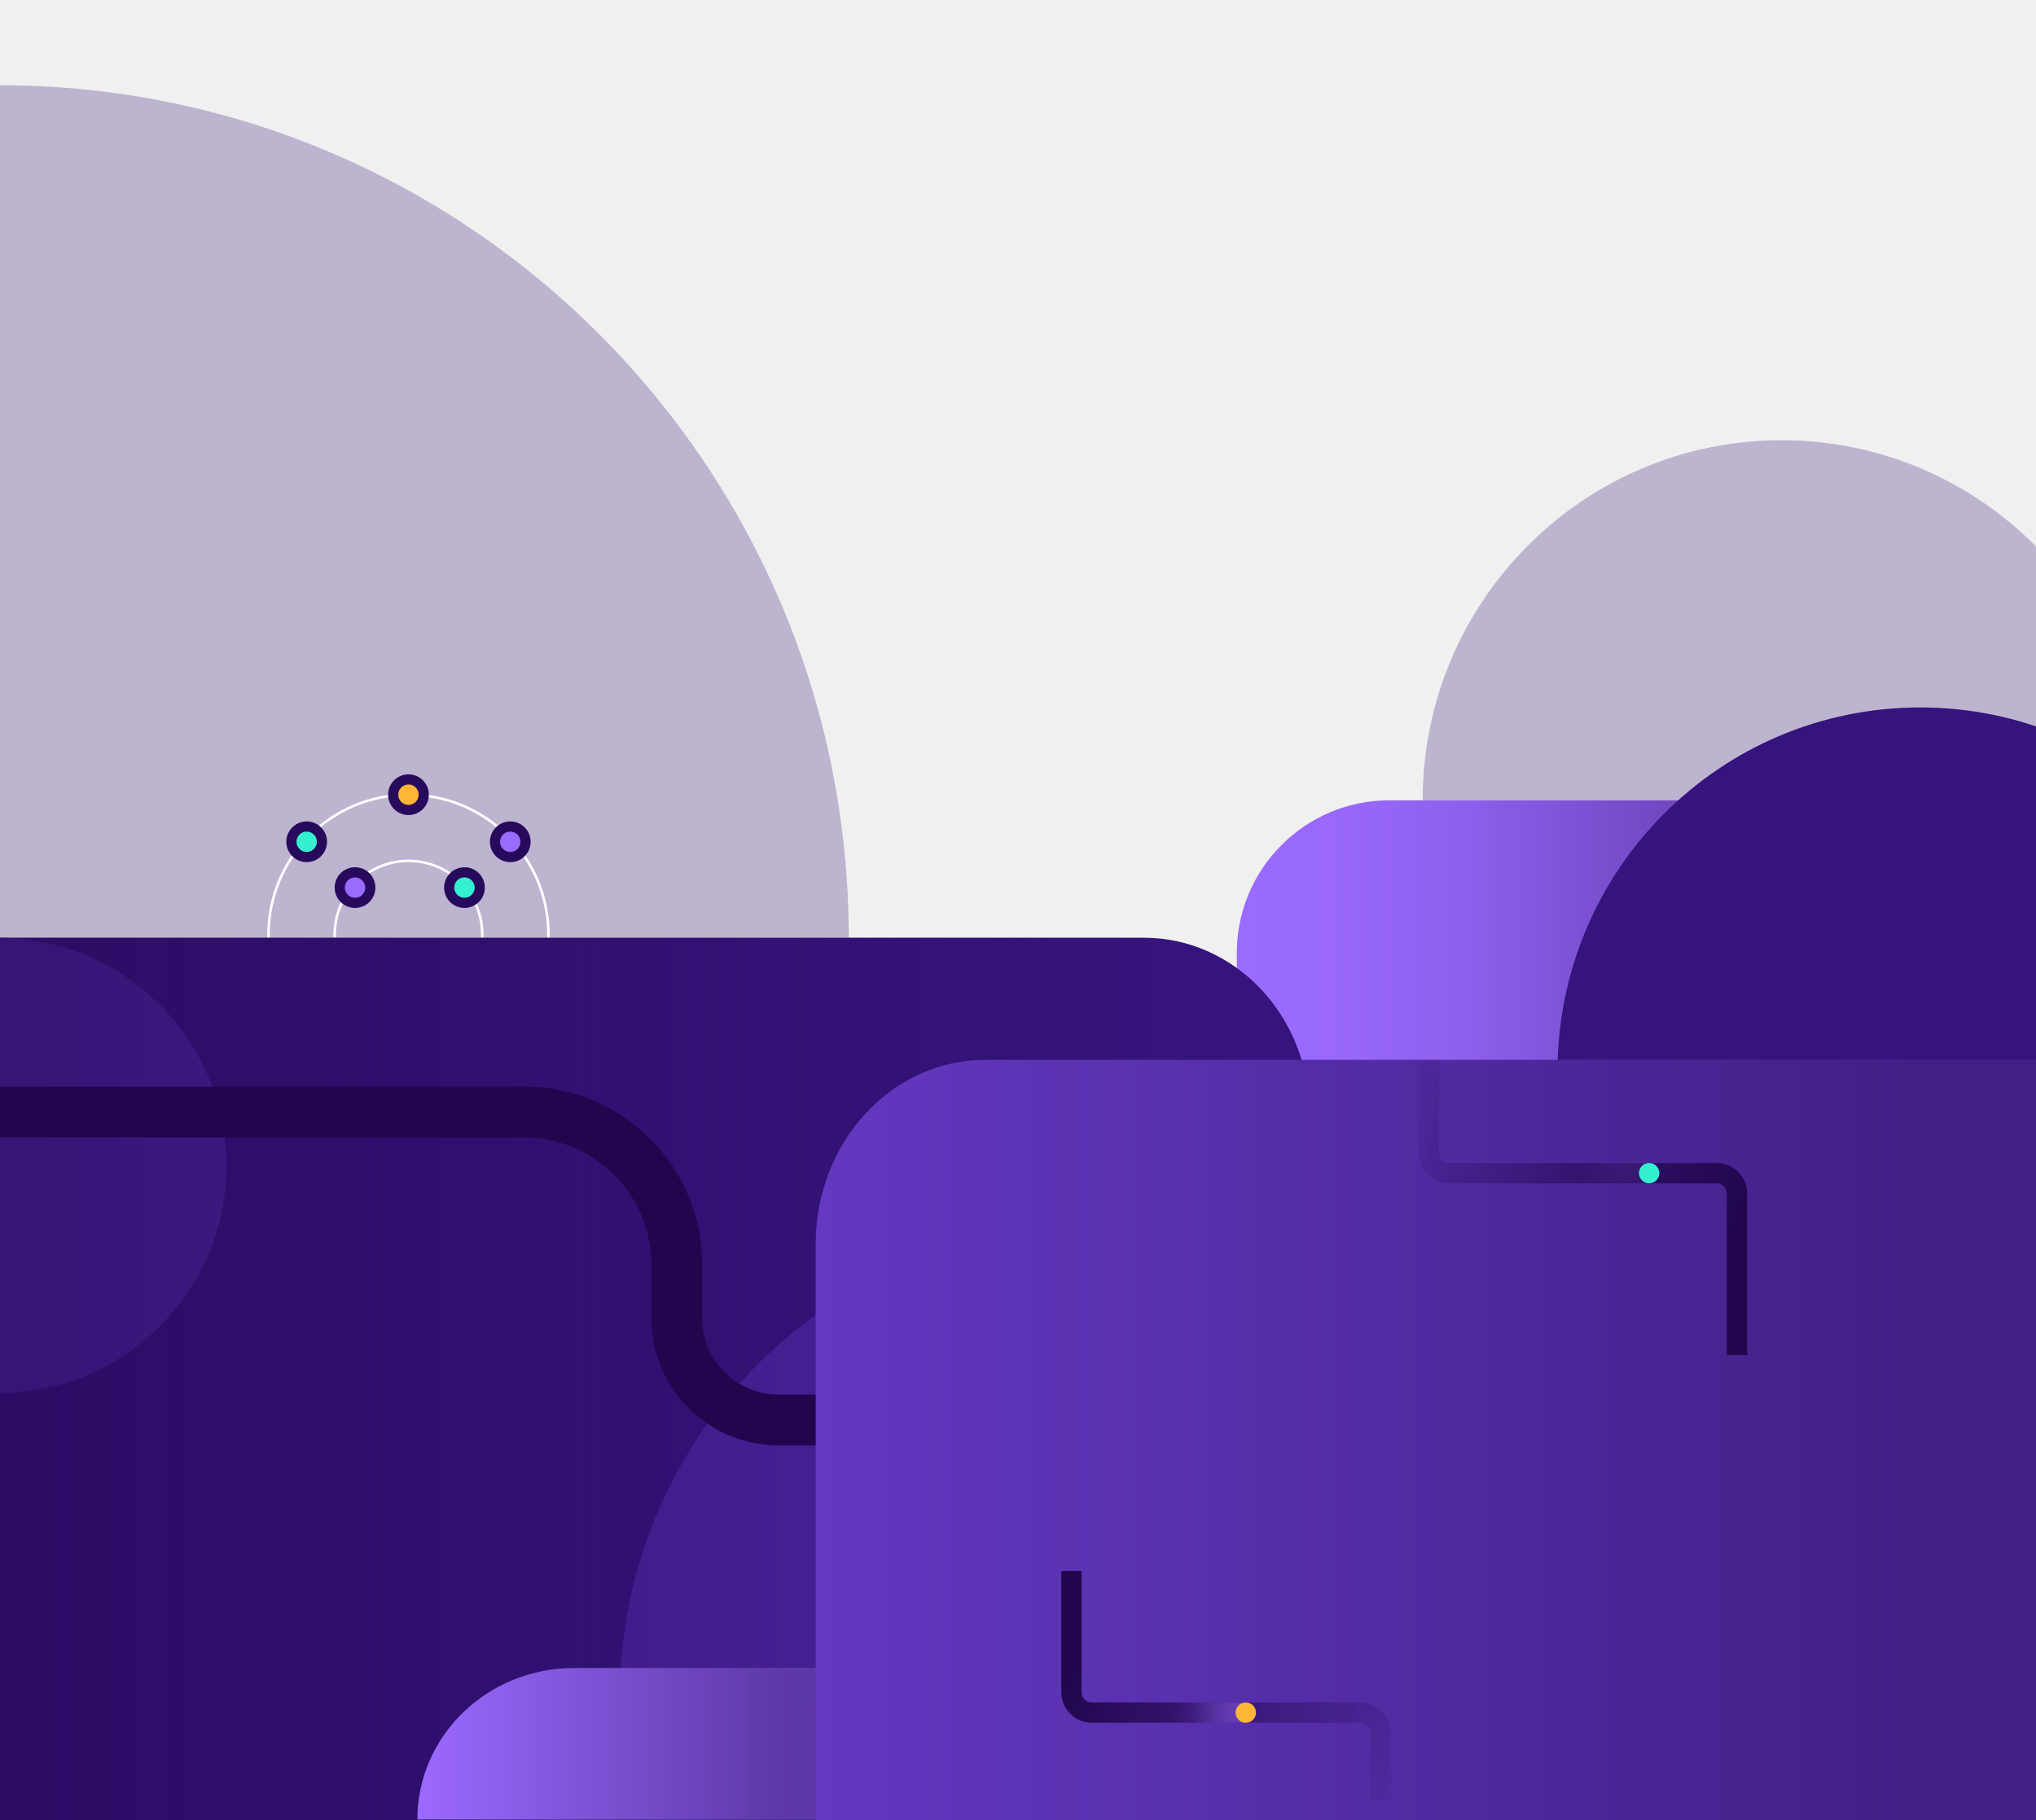
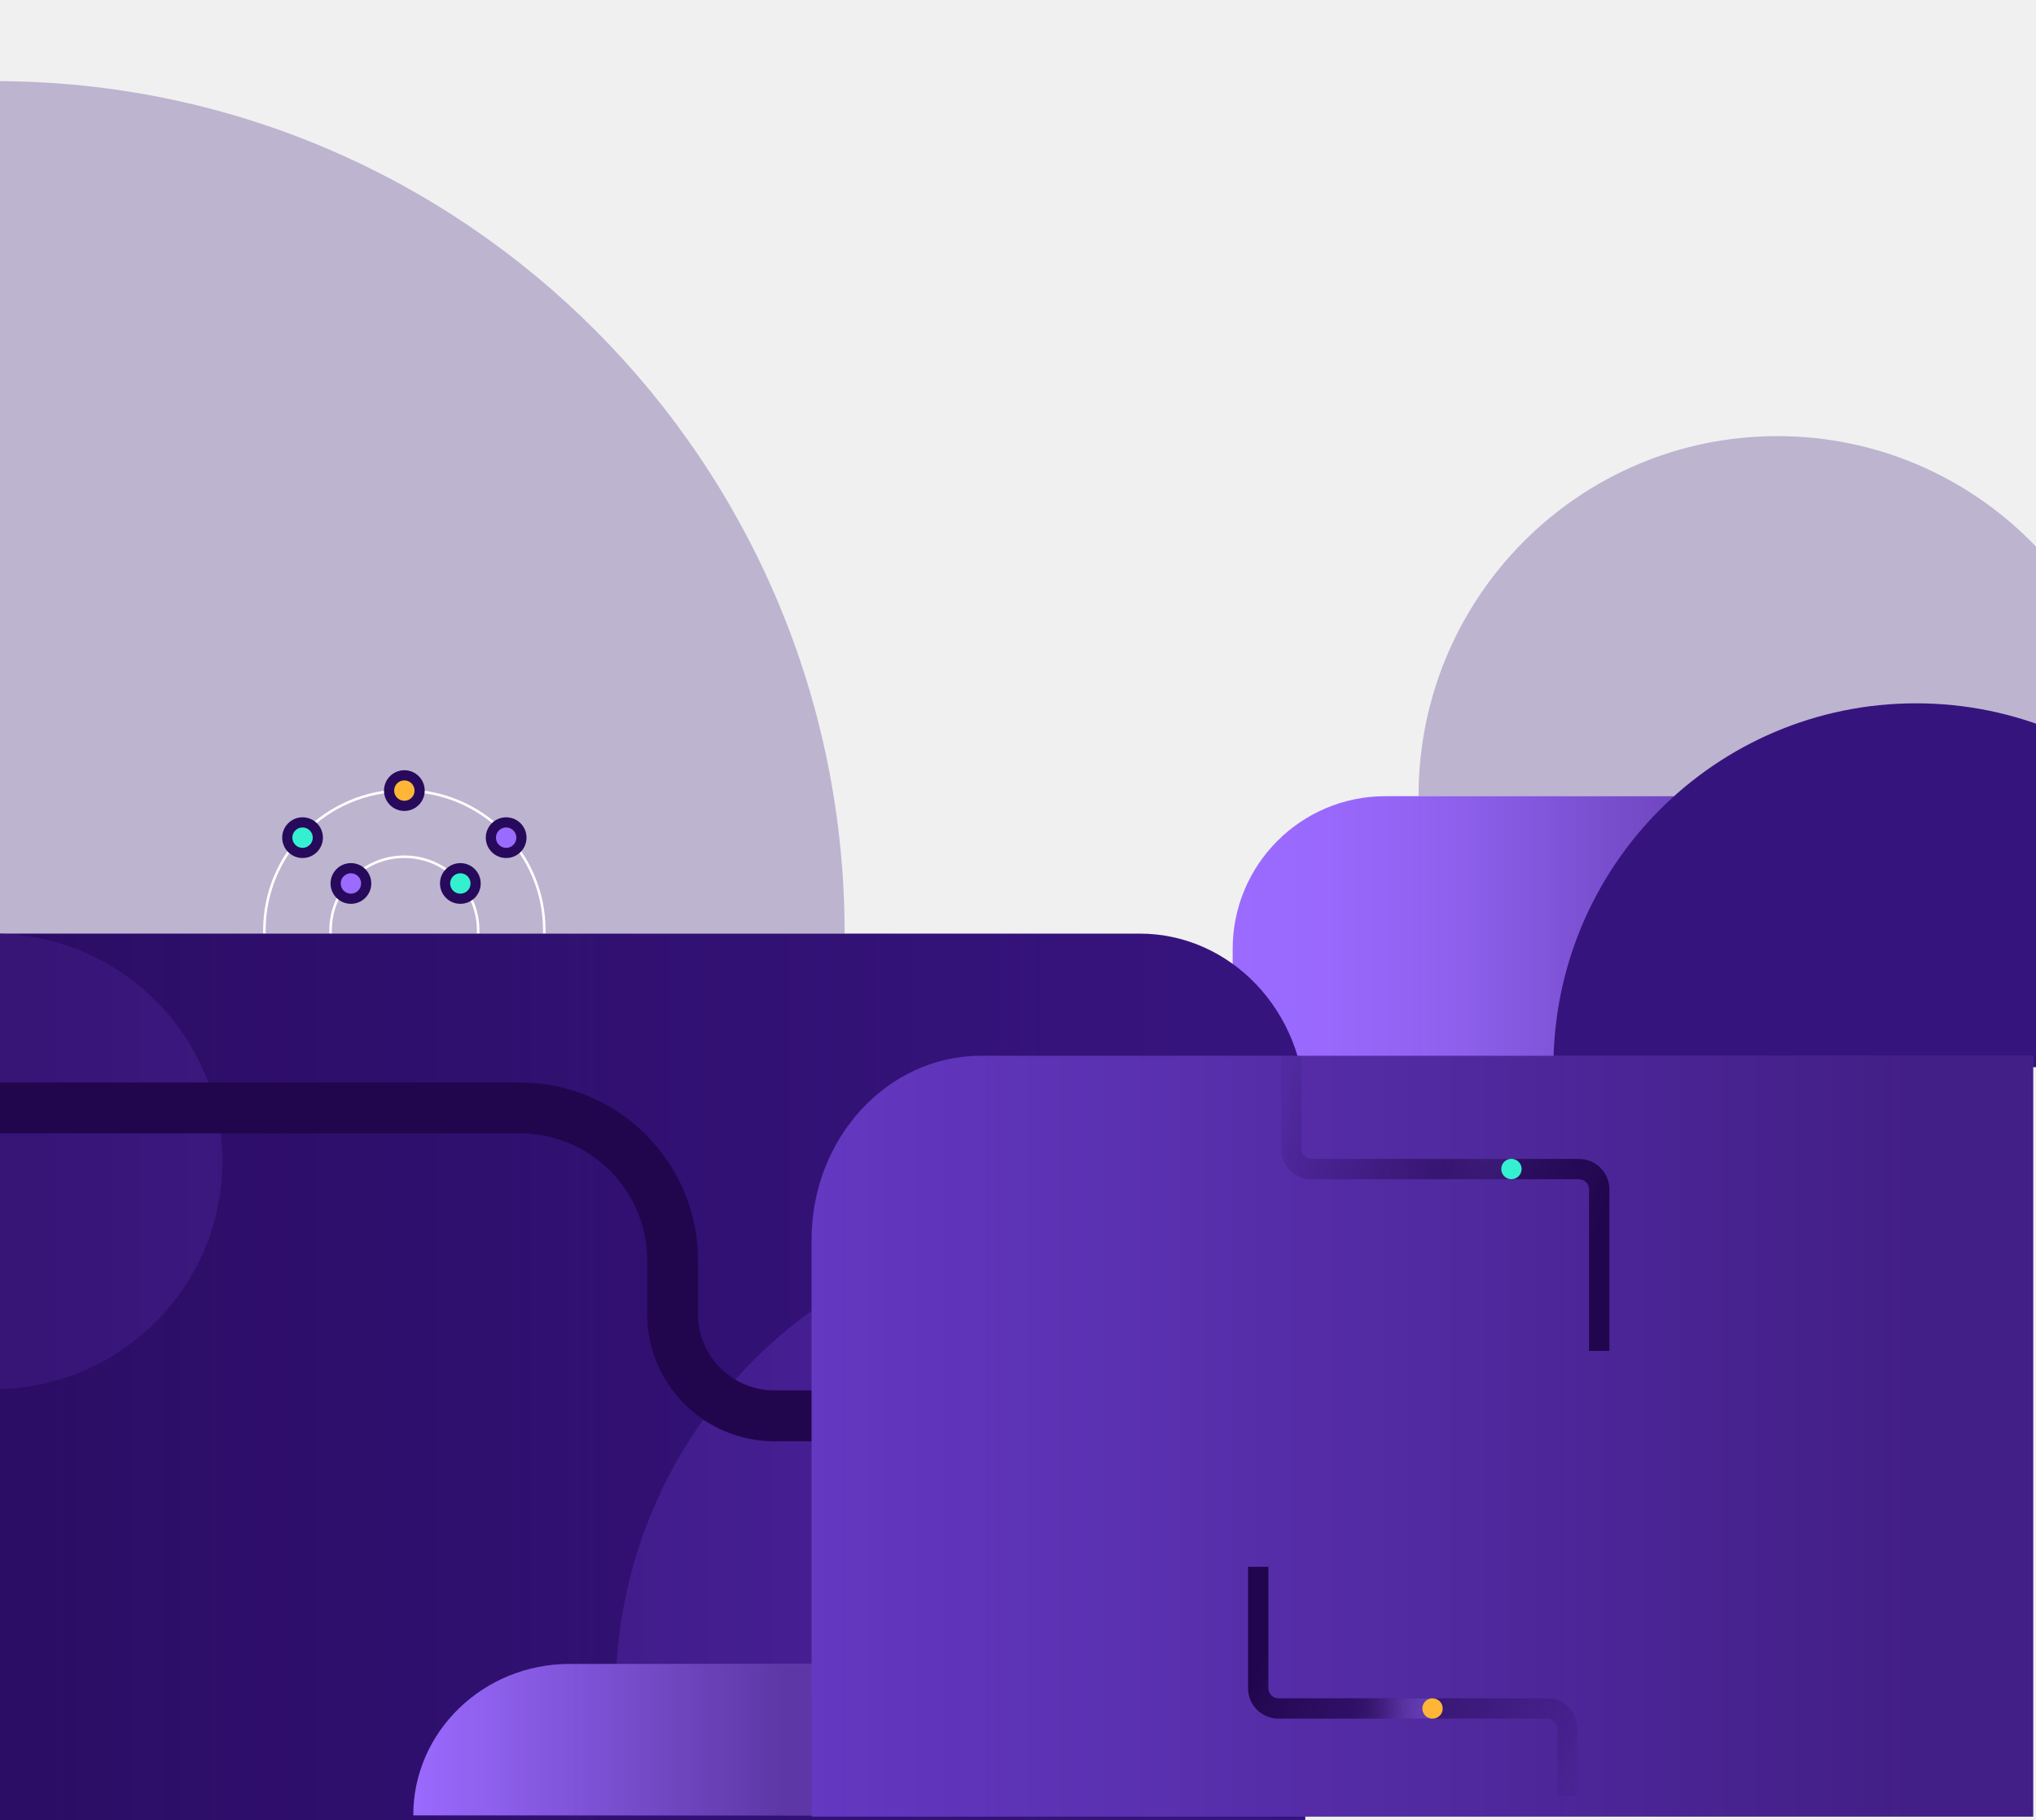
- <svg xmlns="http://www.w3.org/2000/svg" id="e03EPdRFSq91" viewBox="0 0 1600 1430" shape-rendering="geometricPrecision" text-rendering="geometricPrecision" style="background-color:#21064e">
+ <svg xmlns="http://www.w3.org/2000/svg" id="eJwYzkNQGSn1" viewBox="0 0 1600 1430" shape-rendering="geometricPrecision" text-rendering="geometricPrecision" style="background-color:#21064e">
  <defs>
-     <linearGradient id="e03EPdRFSq96-fill" x1="1444" y1="931.5" x2="891" y2="931.5" spreadMethod="pad" gradientUnits="userSpaceOnUse" gradientTransform="translate(0 0)">
-       <stop id="e03EPdRFSq96-fill-0" offset="0%" stop-color="#21064e" />
-       <stop id="e03EPdRFSq96-fill-1" offset="6.667%" stop-color="rgba(33,6,78,0.991)" />
-       <stop id="e03EPdRFSq96-fill-2" offset="13.333%" stop-color="rgba(33,6,78,0.964)" />
-       <stop id="e03EPdRFSq96-fill-3" offset="20%" stop-color="rgba(33,6,78,0.918)" />
-       <stop id="e03EPdRFSq96-fill-4" offset="26.667%" stop-color="rgba(33,6,78,0.853)" />
-       <stop id="e03EPdRFSq96-fill-5" offset="33.333%" stop-color="rgba(33,6,78,0.768)" />
-       <stop id="e03EPdRFSq96-fill-6" offset="40%" stop-color="rgba(33,6,78,0.668)" />
-       <stop id="e03EPdRFSq96-fill-7" offset="46.667%" stop-color="rgba(33,6,78,0.557)" />
-       <stop id="e03EPdRFSq96-fill-8" offset="53.333%" stop-color="rgba(33,6,78,0.443)" />
-       <stop id="e03EPdRFSq96-fill-9" offset="60%" stop-color="rgba(33,6,78,0.332)" />
-       <stop id="e03EPdRFSq96-fill-10" offset="66.667%" stop-color="rgba(33,6,78,0.232)" />
-       <stop id="e03EPdRFSq96-fill-11" offset="73.333%" stop-color="rgba(33,6,78,0.147)" />
-       <stop id="e03EPdRFSq96-fill-12" offset="80%" stop-color="rgba(33,6,78,0.082)" />
-       <stop id="e03EPdRFSq96-fill-13" offset="86.667%" stop-color="rgba(33,6,78,0.036)" />
-       <stop id="e03EPdRFSq96-fill-14" offset="93.333%" stop-color="rgba(33,6,78,0.01)" />
-       <stop id="e03EPdRFSq96-fill-15" offset="100%" stop-color="rgba(33,6,78,0)" />
+     <linearGradient id="eJwYzkNQGSn6-fill" x1="1444" y1="931.5" x2="891" y2="931.5" spreadMethod="pad" gradientUnits="userSpaceOnUse" gradientTransform="translate(0 0)">
+       <stop id="eJwYzkNQGSn6-fill-0" offset="0%" stop-color="#21064e" />
+       <stop id="eJwYzkNQGSn6-fill-1" offset="6.667%" stop-color="rgba(33,6,78,0.991)" />
+       <stop id="eJwYzkNQGSn6-fill-2" offset="13.333%" stop-color="rgba(33,6,78,0.964)" />
+       <stop id="eJwYzkNQGSn6-fill-3" offset="20%" stop-color="rgba(33,6,78,0.918)" />
+       <stop id="eJwYzkNQGSn6-fill-4" offset="26.667%" stop-color="rgba(33,6,78,0.853)" />
+       <stop id="eJwYzkNQGSn6-fill-5" offset="33.333%" stop-color="rgba(33,6,78,0.768)" />
+       <stop id="eJwYzkNQGSn6-fill-6" offset="40%" stop-color="rgba(33,6,78,0.668)" />
+       <stop id="eJwYzkNQGSn6-fill-7" offset="46.667%" stop-color="rgba(33,6,78,0.557)" />
+       <stop id="eJwYzkNQGSn6-fill-8" offset="53.333%" stop-color="rgba(33,6,78,0.443)" />
+       <stop id="eJwYzkNQGSn6-fill-9" offset="60%" stop-color="rgba(33,6,78,0.332)" />
+       <stop id="eJwYzkNQGSn6-fill-10" offset="66.667%" stop-color="rgba(33,6,78,0.232)" />
+       <stop id="eJwYzkNQGSn6-fill-11" offset="73.333%" stop-color="rgba(33,6,78,0.147)" />
+       <stop id="eJwYzkNQGSn6-fill-12" offset="80%" stop-color="rgba(33,6,78,0.082)" />
+       <stop id="eJwYzkNQGSn6-fill-13" offset="86.667%" stop-color="rgba(33,6,78,0.036)" />
+       <stop id="eJwYzkNQGSn6-fill-14" offset="93.333%" stop-color="rgba(33,6,78,0.01)" />
+       <stop id="eJwYzkNQGSn6-fill-15" offset="100%" stop-color="rgba(33,6,78,0)" />
    </linearGradient>
-     <linearGradient id="e03EPdRFSq930-fill" x1="3" y1="978.5" x2="952" y2="978.5" spreadMethod="pad" gradientUnits="userSpaceOnUse" gradientTransform="translate(0 0)">
-       <stop id="e03EPdRFSq930-fill-0" offset="0%" stop-color="#21064e" />
-       <stop id="e03EPdRFSq930-fill-1" offset="100%" stop-color="rgba(33,6,78,0)" />
+     <linearGradient id="eJwYzkNQGSn30-fill" x1="3" y1="978.5" x2="952" y2="978.5" spreadMethod="pad" gradientUnits="userSpaceOnUse" gradientTransform="translate(0 0)">
+       <stop id="eJwYzkNQGSn30-fill-0" offset="0%" stop-color="#21064e" />
+       <stop id="eJwYzkNQGSn30-fill-1" offset="100%" stop-color="rgba(33,6,78,0)" />
    </linearGradient>
-     <linearGradient id="e03EPdRFSq937-stroke" x1="-501.507" y1="923.3" x2="-352.003" y2="922.395" spreadMethod="pad" gradientUnits="userSpaceOnUse" gradientTransform="translate(0 0)">
-       <stop id="e03EPdRFSq937-stroke-0" offset="0%" stop-color="rgba(155,106,255,0)" />
-       <stop id="e03EPdRFSq937-stroke-1" offset="100%" stop-color="#9b6aff" />
+     <linearGradient id="eJwYzkNQGSn37-stroke" x1="-501.507" y1="923.3" x2="-352.003" y2="922.395" spreadMethod="pad" gradientUnits="userSpaceOnUse" gradientTransform="translate(0 0)">
+       <stop id="eJwYzkNQGSn37-stroke-0" offset="0%" stop-color="rgba(155,106,255,0)" />
+       <stop id="eJwYzkNQGSn37-stroke-1" offset="100%" stop-color="#9b6aff" />
    </linearGradient>
-     <linearGradient id="e03EPdRFSq940-fill" x1="1441" y1="1038" x2="576" y2="1038" spreadMethod="pad" gradientUnits="userSpaceOnUse" gradientTransform="translate(0 0)">
-       <stop id="e03EPdRFSq940-fill-0" offset="0%" stop-color="#21064e" />
-       <stop id="e03EPdRFSq940-fill-1" offset="100%" stop-color="rgba(33,6,78,0)" />
+     <linearGradient id="eJwYzkNQGSn40-fill" x1="1441" y1="1038" x2="576" y2="1038" spreadMethod="pad" gradientUnits="userSpaceOnUse" gradientTransform="translate(0 0)">
+       <stop id="eJwYzkNQGSn40-fill-0" offset="0%" stop-color="#21064e" />
+       <stop id="eJwYzkNQGSn40-fill-1" offset="100%" stop-color="rgba(33,6,78,0)" />
    </linearGradient>
-     <linearGradient id="e03EPdRFSq942-fill" x1="576" y1="1228.5" x2="283" y2="1228.5" spreadMethod="pad" gradientUnits="userSpaceOnUse" gradientTransform="translate(0 0)">
-       <stop id="e03EPdRFSq942-fill-0" offset="0%" stop-color="#21064e" />
-       <stop id="e03EPdRFSq942-fill-1" offset="100%" stop-color="rgba(33,6,78,0)" />
+     <linearGradient id="eJwYzkNQGSn42-fill" x1="576" y1="1228.5" x2="283" y2="1228.5" spreadMethod="pad" gradientUnits="userSpaceOnUse" gradientTransform="translate(0 0)">
+       <stop id="eJwYzkNQGSn42-fill-0" offset="0%" stop-color="#21064e" />
+       <stop id="eJwYzkNQGSn42-fill-1" offset="100%" stop-color="rgba(33,6,78,0)" />
    </linearGradient>
-     <linearGradient id="e03EPdRFSq944-stroke" x1="768.671" y1="1171" x2="1028.09" y2="1286.98" spreadMethod="pad" gradientUnits="userSpaceOnUse" gradientTransform="translate(0 0)">
-       <stop id="e03EPdRFSq944-stroke-0" offset="0%" stop-color="#21064e" />
-       <stop id="e03EPdRFSq944-stroke-1" offset="100%" stop-color="rgba(33,6,78,0)" />
+     <linearGradient id="eJwYzkNQGSn44-stroke" x1="768.671" y1="1171" x2="1028.09" y2="1286.98" spreadMethod="pad" gradientUnits="userSpaceOnUse" gradientTransform="translate(0 0)">
+       <stop id="eJwYzkNQGSn44-stroke-0" offset="0%" stop-color="#21064e" />
+       <stop id="eJwYzkNQGSn44-stroke-1" offset="100%" stop-color="rgba(33,6,78,0)" />
    </linearGradient>
-     <linearGradient id="e03EPdRFSq945-fill" x1="63" y1="6" x2="0" y2="6" spreadMethod="pad" gradientUnits="userSpaceOnUse" gradientTransform="translate(0 0)">
-       <stop id="e03EPdRFSq945-fill-0" offset="0%" stop-color="#9b6aff" />
-       <stop id="e03EPdRFSq945-fill-1" offset="6.667%" stop-color="rgba(155,106,255,0.991)" />
-       <stop id="e03EPdRFSq945-fill-2" offset="13.333%" stop-color="rgba(155,106,255,0.964)" />
-       <stop id="e03EPdRFSq945-fill-3" offset="20%" stop-color="rgba(155,106,255,0.918)" />
-       <stop id="e03EPdRFSq945-fill-4" offset="26.667%" stop-color="rgba(155,106,255,0.853)" />
-       <stop id="e03EPdRFSq945-fill-5" offset="33.333%" stop-color="rgba(155,106,255,0.768)" />
-       <stop id="e03EPdRFSq945-fill-6" offset="40%" stop-color="rgba(155,106,255,0.668)" />
-       <stop id="e03EPdRFSq945-fill-7" offset="46.667%" stop-color="rgba(155,106,255,0.557)" />
-       <stop id="e03EPdRFSq945-fill-8" offset="53.333%" stop-color="rgba(155,106,255,0.443)" />
-       <stop id="e03EPdRFSq945-fill-9" offset="60%" stop-color="rgba(155,106,255,0.332)" />
-       <stop id="e03EPdRFSq945-fill-10" offset="66.667%" stop-color="rgba(155,106,255,0.232)" />
-       <stop id="e03EPdRFSq945-fill-11" offset="73.333%" stop-color="rgba(155,106,255,0.147)" />
-       <stop id="e03EPdRFSq945-fill-12" offset="80%" stop-color="rgba(155,106,255,0.082)" />
-       <stop id="e03EPdRFSq945-fill-13" offset="86.667%" stop-color="rgba(155,106,255,0.036)" />
-       <stop id="e03EPdRFSq945-fill-14" offset="93.333%" stop-color="rgba(155,106,255,0.01)" />
-       <stop id="e03EPdRFSq945-fill-15" offset="100%" stop-color="rgba(155,106,255,0)" />
+     <linearGradient id="eJwYzkNQGSn45-fill" x1="63" y1="6" x2="0" y2="6" spreadMethod="pad" gradientUnits="userSpaceOnUse" gradientTransform="translate(0 0)">
+       <stop id="eJwYzkNQGSn45-fill-0" offset="0%" stop-color="#9b6aff" />
+       <stop id="eJwYzkNQGSn45-fill-1" offset="6.667%" stop-color="rgba(155,106,255,0.991)" />
+       <stop id="eJwYzkNQGSn45-fill-2" offset="13.333%" stop-color="rgba(155,106,255,0.964)" />
+       <stop id="eJwYzkNQGSn45-fill-3" offset="20%" stop-color="rgba(155,106,255,0.918)" />
+       <stop id="eJwYzkNQGSn45-fill-4" offset="26.667%" stop-color="rgba(155,106,255,0.853)" />
+       <stop id="eJwYzkNQGSn45-fill-5" offset="33.333%" stop-color="rgba(155,106,255,0.768)" />
+       <stop id="eJwYzkNQGSn45-fill-6" offset="40%" stop-color="rgba(155,106,255,0.668)" />
+       <stop id="eJwYzkNQGSn45-fill-7" offset="46.667%" stop-color="rgba(155,106,255,0.557)" />
+       <stop id="eJwYzkNQGSn45-fill-8" offset="53.333%" stop-color="rgba(155,106,255,0.443)" />
+       <stop id="eJwYzkNQGSn45-fill-9" offset="60%" stop-color="rgba(155,106,255,0.332)" />
+       <stop id="eJwYzkNQGSn45-fill-10" offset="66.667%" stop-color="rgba(155,106,255,0.232)" />
+       <stop id="eJwYzkNQGSn45-fill-11" offset="73.333%" stop-color="rgba(155,106,255,0.147)" />
+       <stop id="eJwYzkNQGSn45-fill-12" offset="80%" stop-color="rgba(155,106,255,0.082)" />
+       <stop id="eJwYzkNQGSn45-fill-13" offset="86.667%" stop-color="rgba(155,106,255,0.036)" />
+       <stop id="eJwYzkNQGSn45-fill-14" offset="93.333%" stop-color="rgba(155,106,255,0.01)" />
+       <stop id="eJwYzkNQGSn45-fill-15" offset="100%" stop-color="rgba(155,106,255,0)" />
    </linearGradient>
-     <linearGradient id="e03EPdRFSq948-fill" x1="63" y1="6" x2="0" y2="6" spreadMethod="pad" gradientUnits="userSpaceOnUse" gradientTransform="translate(0 0)">
-       <stop id="e03EPdRFSq948-fill-0" offset="0%" stop-color="#9b6aff" />
-       <stop id="e03EPdRFSq948-fill-1" offset="6.667%" stop-color="rgba(155,106,255,0.991)" />
-       <stop id="e03EPdRFSq948-fill-2" offset="13.333%" stop-color="rgba(155,106,255,0.964)" />
-       <stop id="e03EPdRFSq948-fill-3" offset="20%" stop-color="rgba(155,106,255,0.918)" />
-       <stop id="e03EPdRFSq948-fill-4" offset="26.667%" stop-color="rgba(155,106,255,0.853)" />
-       <stop id="e03EPdRFSq948-fill-5" offset="33.333%" stop-color="rgba(155,106,255,0.768)" />
-       <stop id="e03EPdRFSq948-fill-6" offset="40%" stop-color="rgba(155,106,255,0.668)" />
-       <stop id="e03EPdRFSq948-fill-7" offset="46.667%" stop-color="rgba(155,106,255,0.557)" />
-       <stop id="e03EPdRFSq948-fill-8" offset="53.333%" stop-color="rgba(155,106,255,0.443)" />
-       <stop id="e03EPdRFSq948-fill-9" offset="60%" stop-color="rgba(155,106,255,0.332)" />
-       <stop id="e03EPdRFSq948-fill-10" offset="66.667%" stop-color="rgba(155,106,255,0.232)" />
-       <stop id="e03EPdRFSq948-fill-11" offset="73.333%" stop-color="rgba(155,106,255,0.147)" />
-       <stop id="e03EPdRFSq948-fill-12" offset="80%" stop-color="rgba(155,106,255,0.082)" />
-       <stop id="e03EPdRFSq948-fill-13" offset="86.667%" stop-color="rgba(155,106,255,0.036)" />
-       <stop id="e03EPdRFSq948-fill-14" offset="93.333%" stop-color="rgba(155,106,255,0.01)" />
-       <stop id="e03EPdRFSq948-fill-15" offset="100%" stop-color="rgba(155,106,255,0)" />
+     <linearGradient id="eJwYzkNQGSn48-fill" x1="63" y1="6" x2="0" y2="6" spreadMethod="pad" gradientUnits="userSpaceOnUse" gradientTransform="translate(0 0)">
+       <stop id="eJwYzkNQGSn48-fill-0" offset="0%" stop-color="#9b6aff" />
+       <stop id="eJwYzkNQGSn48-fill-1" offset="6.667%" stop-color="rgba(155,106,255,0.991)" />
+       <stop id="eJwYzkNQGSn48-fill-2" offset="13.333%" stop-color="rgba(155,106,255,0.964)" />
+       <stop id="eJwYzkNQGSn48-fill-3" offset="20%" stop-color="rgba(155,106,255,0.918)" />
+       <stop id="eJwYzkNQGSn48-fill-4" offset="26.667%" stop-color="rgba(155,106,255,0.853)" />
+       <stop id="eJwYzkNQGSn48-fill-5" offset="33.333%" stop-color="rgba(155,106,255,0.768)" />
+       <stop id="eJwYzkNQGSn48-fill-6" offset="40%" stop-color="rgba(155,106,255,0.668)" />
+       <stop id="eJwYzkNQGSn48-fill-7" offset="46.667%" stop-color="rgba(155,106,255,0.557)" />
+       <stop id="eJwYzkNQGSn48-fill-8" offset="53.333%" stop-color="rgba(155,106,255,0.443)" />
+       <stop id="eJwYzkNQGSn48-fill-9" offset="60%" stop-color="rgba(155,106,255,0.332)" />
+       <stop id="eJwYzkNQGSn48-fill-10" offset="66.667%" stop-color="rgba(155,106,255,0.232)" />
+       <stop id="eJwYzkNQGSn48-fill-11" offset="73.333%" stop-color="rgba(155,106,255,0.147)" />
+       <stop id="eJwYzkNQGSn48-fill-12" offset="80%" stop-color="rgba(155,106,255,0.082)" />
+       <stop id="eJwYzkNQGSn48-fill-13" offset="86.667%" stop-color="rgba(155,106,255,0.036)" />
+       <stop id="eJwYzkNQGSn48-fill-14" offset="93.333%" stop-color="rgba(155,106,255,0.01)" />
+       <stop id="eJwYzkNQGSn48-fill-15" offset="100%" stop-color="rgba(155,106,255,0)" />
    </linearGradient>
-     <linearGradient id="e03EPdRFSq949-stroke" x1="1240.36" y1="939" x2="963.507" y2="843.224" spreadMethod="pad" gradientUnits="userSpaceOnUse" gradientTransform="translate(0 0)">
-       <stop id="e03EPdRFSq949-stroke-0" offset="0%" stop-color="#21064e" />
-       <stop id="e03EPdRFSq949-stroke-1" offset="100%" stop-color="rgba(33,6,78,0)" />
+     <linearGradient id="eJwYzkNQGSn49-stroke" x1="1240.36" y1="939" x2="963.507" y2="843.224" spreadMethod="pad" gradientUnits="userSpaceOnUse" gradientTransform="translate(0 0)">
+       <stop id="eJwYzkNQGSn49-stroke-0" offset="0%" stop-color="#21064e" />
+       <stop id="eJwYzkNQGSn49-stroke-1" offset="100%" stop-color="rgba(33,6,78,0)" />
    </linearGradient>
-     <linearGradient id="e03EPdRFSq951-stroke" x1="0" y1="0.5" x2="1" y2="0.5" spreadMethod="pad" gradientUnits="objectBoundingBox" gradientTransform="translate(0 0)">
-       <stop id="e03EPdRFSq951-stroke-0" offset="0%" stop-color="#3f5787" />
-       <stop id="e03EPdRFSq951-stroke-1" offset="100%" stop-color="#c0a878" />
+     <linearGradient id="eJwYzkNQGSn51-stroke" x1="0" y1="0.5" x2="1" y2="0.5" spreadMethod="pad" gradientUnits="objectBoundingBox" gradientTransform="translate(0 0)">
+       <stop id="eJwYzkNQGSn51-stroke-0" offset="0%" stop-color="#3f5787" />
+       <stop id="eJwYzkNQGSn51-stroke-1" offset="100%" stop-color="#c0a878" />
    </linearGradient>
  </defs>
-   <g transform="translate(80 52)">
+   <g transform="translate(76.76324 48.76324)">
    <path d="M-80.5,-0C-449.15,-0,-748,299.969,-748,670h1335C587,299.969,288.15,-0,-80.5,-0Z" transform="translate(0 15.00006)" fill="#36147d" fill-opacity="0.27" />
    <path d="M1320,294c-155.74,0-282,126.703-282,283h564c0-156.297-126.26-283-282-283Z" fill="#36147d" fill-opacity="0.27" />
    <path d="M1444,577h-432.05c-66.276,0-120.001,53.726-120.001,120v589h552.051v-709Z" fill="#9b6aff" />
-     <path d="M891,697c0-66.274,53.726-120,120-120h433v709h-553v-589Z" fill="url(#e03EPdRFSq96-fill)" fill-opacity="0.5" />
+     <path d="M891,697c0-66.274,53.726-120,120-120h433v709h-553v-589Z" fill="url(#eJwYzkNQGSn6-fill)" fill-opacity="0.5" />
    <g transform="translate(130.0032 556.5845)">
-       <g id="e03EPdRFSq98">
+       <g id="eJwYzkNQGSn8">
        <path d="M221,126c0-60.751-49.249-110-110-110C50.249,16,1,65.249,1,126" fill="none" stroke="#fff" stroke-width="2" />
        <path d="M169,126c0-32.032-25.967-58-58-58-32.032,0-58,25.968-58,58" fill="none" stroke="#fff" stroke-width="2" />
        <circle r="12" transform="matrix(0 1-1 0 111 16)" fill="#ffb636" stroke="#270a5b" stroke-width="8" />
        <circle r="12" transform="matrix(0 1-1 0 31 53)" fill="#35f0d0" stroke="#270a5b" stroke-width="8" />
        <circle r="12" transform="matrix(0 1-1 0 155 89)" fill="#35f0d0" stroke="#270a5b" stroke-width="8" />
        <circle r="12" transform="matrix(0 1-1 0 191 53)" fill="#9b6aff" stroke="#270a5b" stroke-width="8" />
        <circle r="12" transform="matrix(0 1-1 0 69 89)" fill="#9b6aff" stroke="#270a5b" stroke-width="8" />
        <path d="M221,126c0,60.751-49.249,110-110,110C50.249,236,1,186.751,1,126" fill="none" stroke="#fff" stroke-width="2" />
        <path d="M169,126c0,32.033-25.967,58-58,58-32.032,0-58-25.967-58-58" fill="none" stroke="#fff" stroke-width="2" />
        <circle r="12" transform="matrix(0-1-1 0 111 236)" fill="#ffb636" stroke="#270a5b" stroke-width="8" />
        <circle r="12" transform="matrix(0-1-1 0 31 199)" fill="#35f0d0" stroke="#270a5b" stroke-width="8" />
        <circle r="12" transform="matrix(0-1-1 0 155 163)" fill="#35f0d0" stroke="#270a5b" stroke-width="8" />
        <circle r="12" transform="matrix(0-1-1 0 191 199)" fill="#9b6aff" stroke="#270a5b" stroke-width="8" />
        <circle r="12" transform="matrix(0-1-1 0 69 163)" fill="#9b6aff" stroke="#270a5b" stroke-width="8" />
      </g>
    </g>
    <path d="M1429,504c-157.4,0-285,128.047-285,286h570c0-157.953-127.6-286-285-286Z" fill="#36147d" />
-     <g transform="translate(-3 15)" clip-path="url(#e03EPdRFSq931)">
+     <g transform="translate(-3 15)" clip-path="url(#eJwYzkNQGSn31)">
      <g>
        <g transform="translate(-80 0)">
          <path d="M3,670h898.884C973.745,670,1032,731.75,1032,807.922L1032,1378h-1029v-708Z" fill="#36147d" />
        </g>
        <path d="M183,849c0-98.859-80.589-179-180-179v358c99.411,0,180-80.141,180-179Z" transform="translate(-82 0)" fill="#4c249f" />
        <path d="M737.5,894C585.346,894,462,1018.02,462,1171h551c0-152.98-123.346-277-275.5-277Z" transform="matrix(1.337546 0 0 1.337546-207.9402-298.5162)" fill="#4c249f" />
-         <path d="M1032,807.699C1032,731.65,973.745,670,901.884,670L3,670v708h1029v-570.301Z" transform="translate(-80 0)" fill="url(#e03EPdRFSq930-fill)" fill-opacity="0.51" />
+         <path d="M1032,807.699C1032,731.65,973.745,670,901.884,670L3,670v708h1029v-570.301Z" transform="translate(-80 0)" fill="url(#eJwYzkNQGSn30-fill)" fill-opacity="0.51" />
      </g>
-       <clipPath id="e03EPdRFSq931" transform="translate(-80 0)">
+       <clipPath id="eJwYzkNQGSn31" transform="translate(-80 0)">
        <rect width="949" height="708" rx="0" ry="0" transform="matrix(1.084355 0 0 1 3 670)" fill="#fff" />
      </clipPath>
    </g>
    <g transform="translate(0 40)">
      <path d="M576,1024h-44c-44.183,0-80-35.817-80-80v-42c0-66.274-53.726-120-120-120h-412.313" transform="translate(-.186653 0)" fill="none" stroke="#21064e" stroke-width="40" />
-       <g id="e03EPdRFSq935" transform="matrix(0-1 1 0-1020 1234)">
-         <path id="e03EPdRFSq937" d="M-501.507,922.395c4.66,0,39.271,0,103.832,0" transform="matrix(0 0.475496-1 0 1374.304 1111.856)" fill="none" fill-rule="evenodd" stroke="url(#e03EPdRFSq937-stroke)" stroke-width="16" />
+       <g id="eJwYzkNQGSn35" transform="matrix(0-1 1 0-1020 1234)">
+         <path id="eJwYzkNQGSn37" d="M-501.507,922.395c4.66,0,39.271,0,103.832,0" transform="matrix(0 0.475496-1 0 1374.304 1111.856)" fill="none" fill-rule="evenodd" stroke="url(#eJwYzkNQGSn37-stroke)" stroke-width="16" />
        <circle r="8" transform="matrix(0 1-1 0 452 923)" fill="#35f0d0" />
      </g>
    </g>
    <path d="M1536,790h-826.821C635.627,790,576,854.774,576,934.677L576,1388h960v-598Z" transform="translate(-15-9.000003)" fill="#6438c1" />
-     <path d="M576,934.677C576,854.774,635.627,790,709.179,790L1536,790v598h-960v-453.323Z" transform="translate(-15-9.000003)" fill="url(#e03EPdRFSq940-fill)" fill-opacity="0.51" />
+     <path d="M576,934.677C576,854.774,635.627,790,709.179,790L1536,790v598h-960v-453.323Z" transform="translate(-15-9.000003)" fill="url(#eJwYzkNQGSn40-fill)" fill-opacity="0.51" />
    <path d="M596,1171h-190.15C338.001,1171,283,1224.281,283,1290v0h313v-119Z" transform="translate(-35 88)" fill="#9b6aff" />
-     <path d="M283,1290c0-65.719,55.001-119,122.85-119L596,1171v119h-313v0Z" transform="translate(-35 88)" fill="url(#e03EPdRFSq942-fill)" fill-opacity="0.51" />
-     <g transform="translate(0 76.99779)">
-       <path d="M1005,1286v-53c0-8.84-7.163-16-16-16h-211c-8.837,0-16-7.16-16-16v-95.368" fill="none" stroke="url(#e03EPdRFSq944-stroke)" stroke-width="16" />
-       <rect width="63" height="16" rx="0" ry="0" transform="translate(836 1209)" fill="url(#e03EPdRFSq945-fill)" fill-opacity="0.46" />
+     <path d="M283,1290c0-65.719,55.001-119,122.85-119L596,1171v119h-313v0Z" transform="translate(-35 88)" fill="url(#eJwYzkNQGSn42-fill)" fill-opacity="0.51" />
+     <g transform="translate(150 76.99779)">
+       <path d="M1005,1286v-53c0-8.84-7.163-16-16-16h-211c-8.837,0-16-7.16-16-16v-95.368" fill="none" stroke="url(#eJwYzkNQGSn44-stroke)" stroke-width="16" />
+       <rect width="63" height="16" rx="0" ry="0" transform="translate(836 1209)" fill="url(#eJwYzkNQGSn45-fill)" fill-opacity="0.46" />
      <circle r="8" transform="translate(899 1217)" fill="#ffb636" />
    </g>
-     <g transform="translate(38-10)">
-       <rect width="63" height="16" rx="0" ry="0" transform="translate(1115 872)" fill="url(#e03EPdRFSq948-fill)" fill-opacity="0.46" />
-       <path d="M1005,791v73.062c0,8.836,7.16,16,16,16h210c8.84,0,16,7.163,16,16v126.938" fill="none" stroke="url(#e03EPdRFSq949-stroke)" stroke-width="16" />
+     <g transform="translate(-67-10)">
+       <rect width="63" height="16" rx="0" ry="0" transform="translate(1115 872)" fill="url(#eJwYzkNQGSn48-fill)" fill-opacity="0.46" />
+       <path d="M1005,791v73.062c0,8.836,7.16,16,16,16h210c8.84,0,16,7.163,16,16v126.938" fill="none" stroke="url(#eJwYzkNQGSn49-stroke)" stroke-width="16" />
      <circle r="8" transform="translate(1178 880)" fill="#35f0d0" />
    </g>
-     <path d="M300.701,451.792h77.639-77.639Z" fill="none" stroke="url(#e03EPdRFSq951-stroke)" stroke-width="16" />
+     <path d="M300.701,451.792h77.639-77.639Z" fill="none" stroke="url(#eJwYzkNQGSn51-stroke)" stroke-width="16" />
  </g>
</svg>
